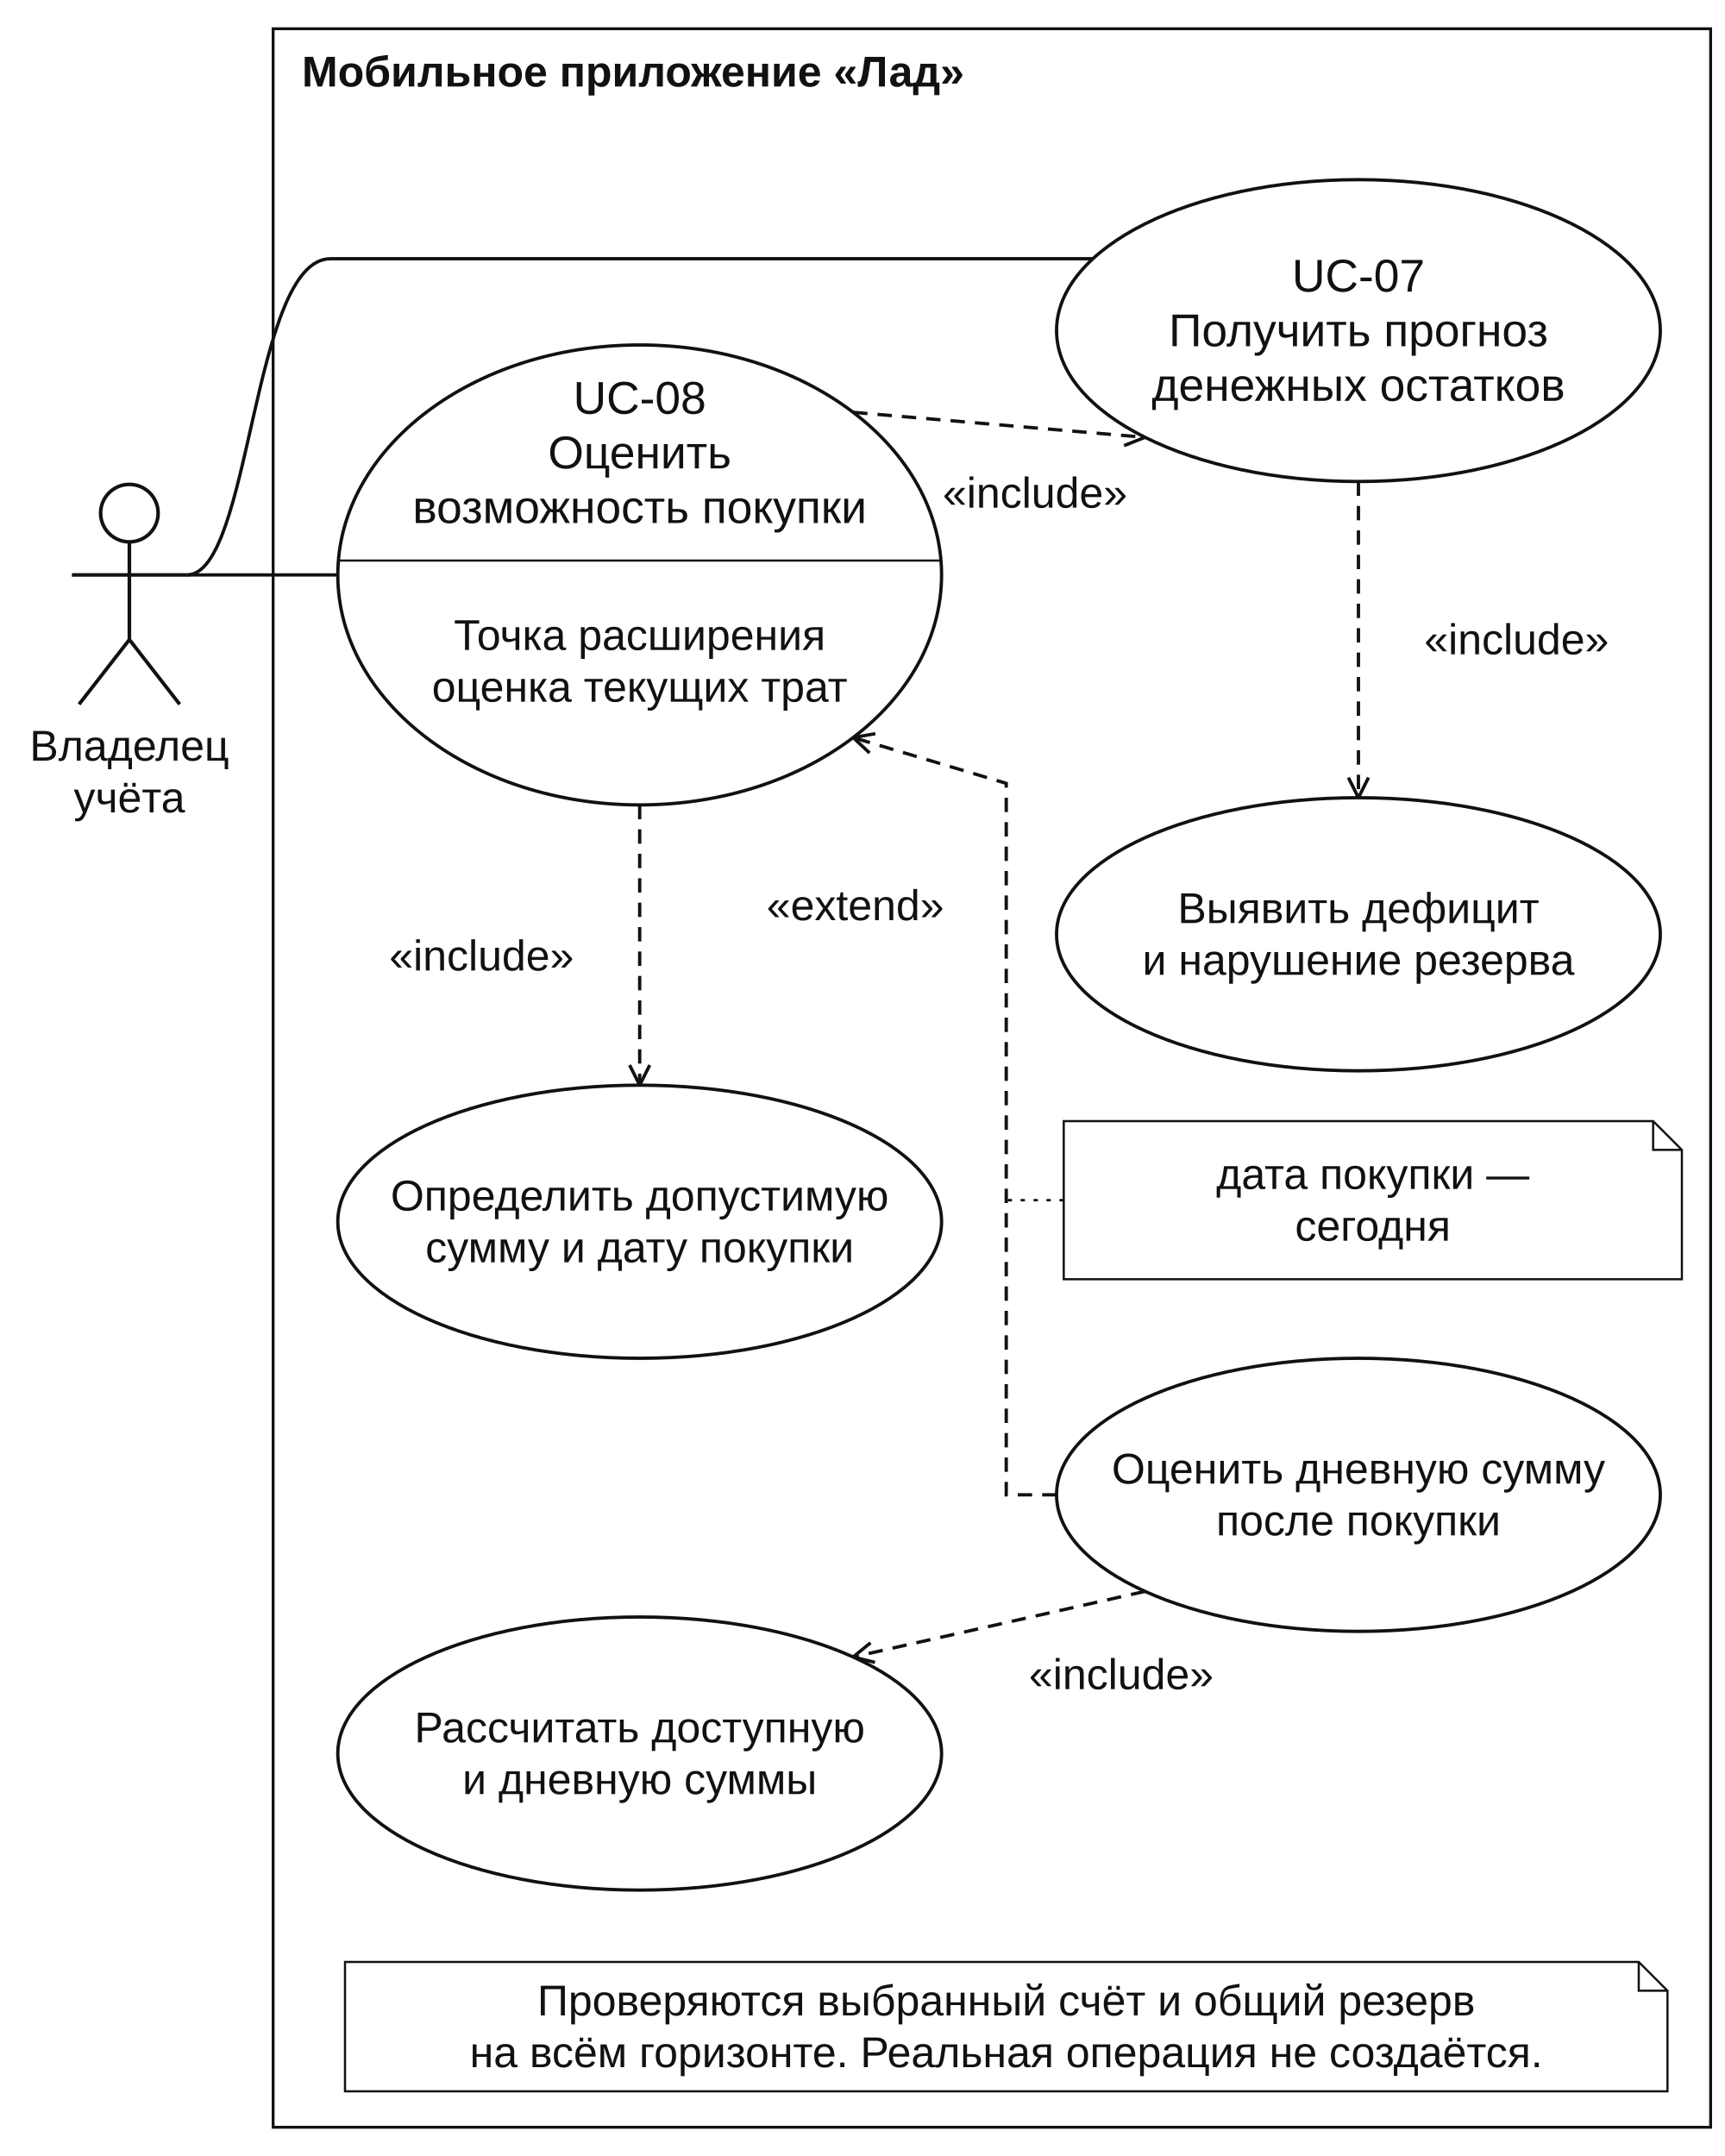
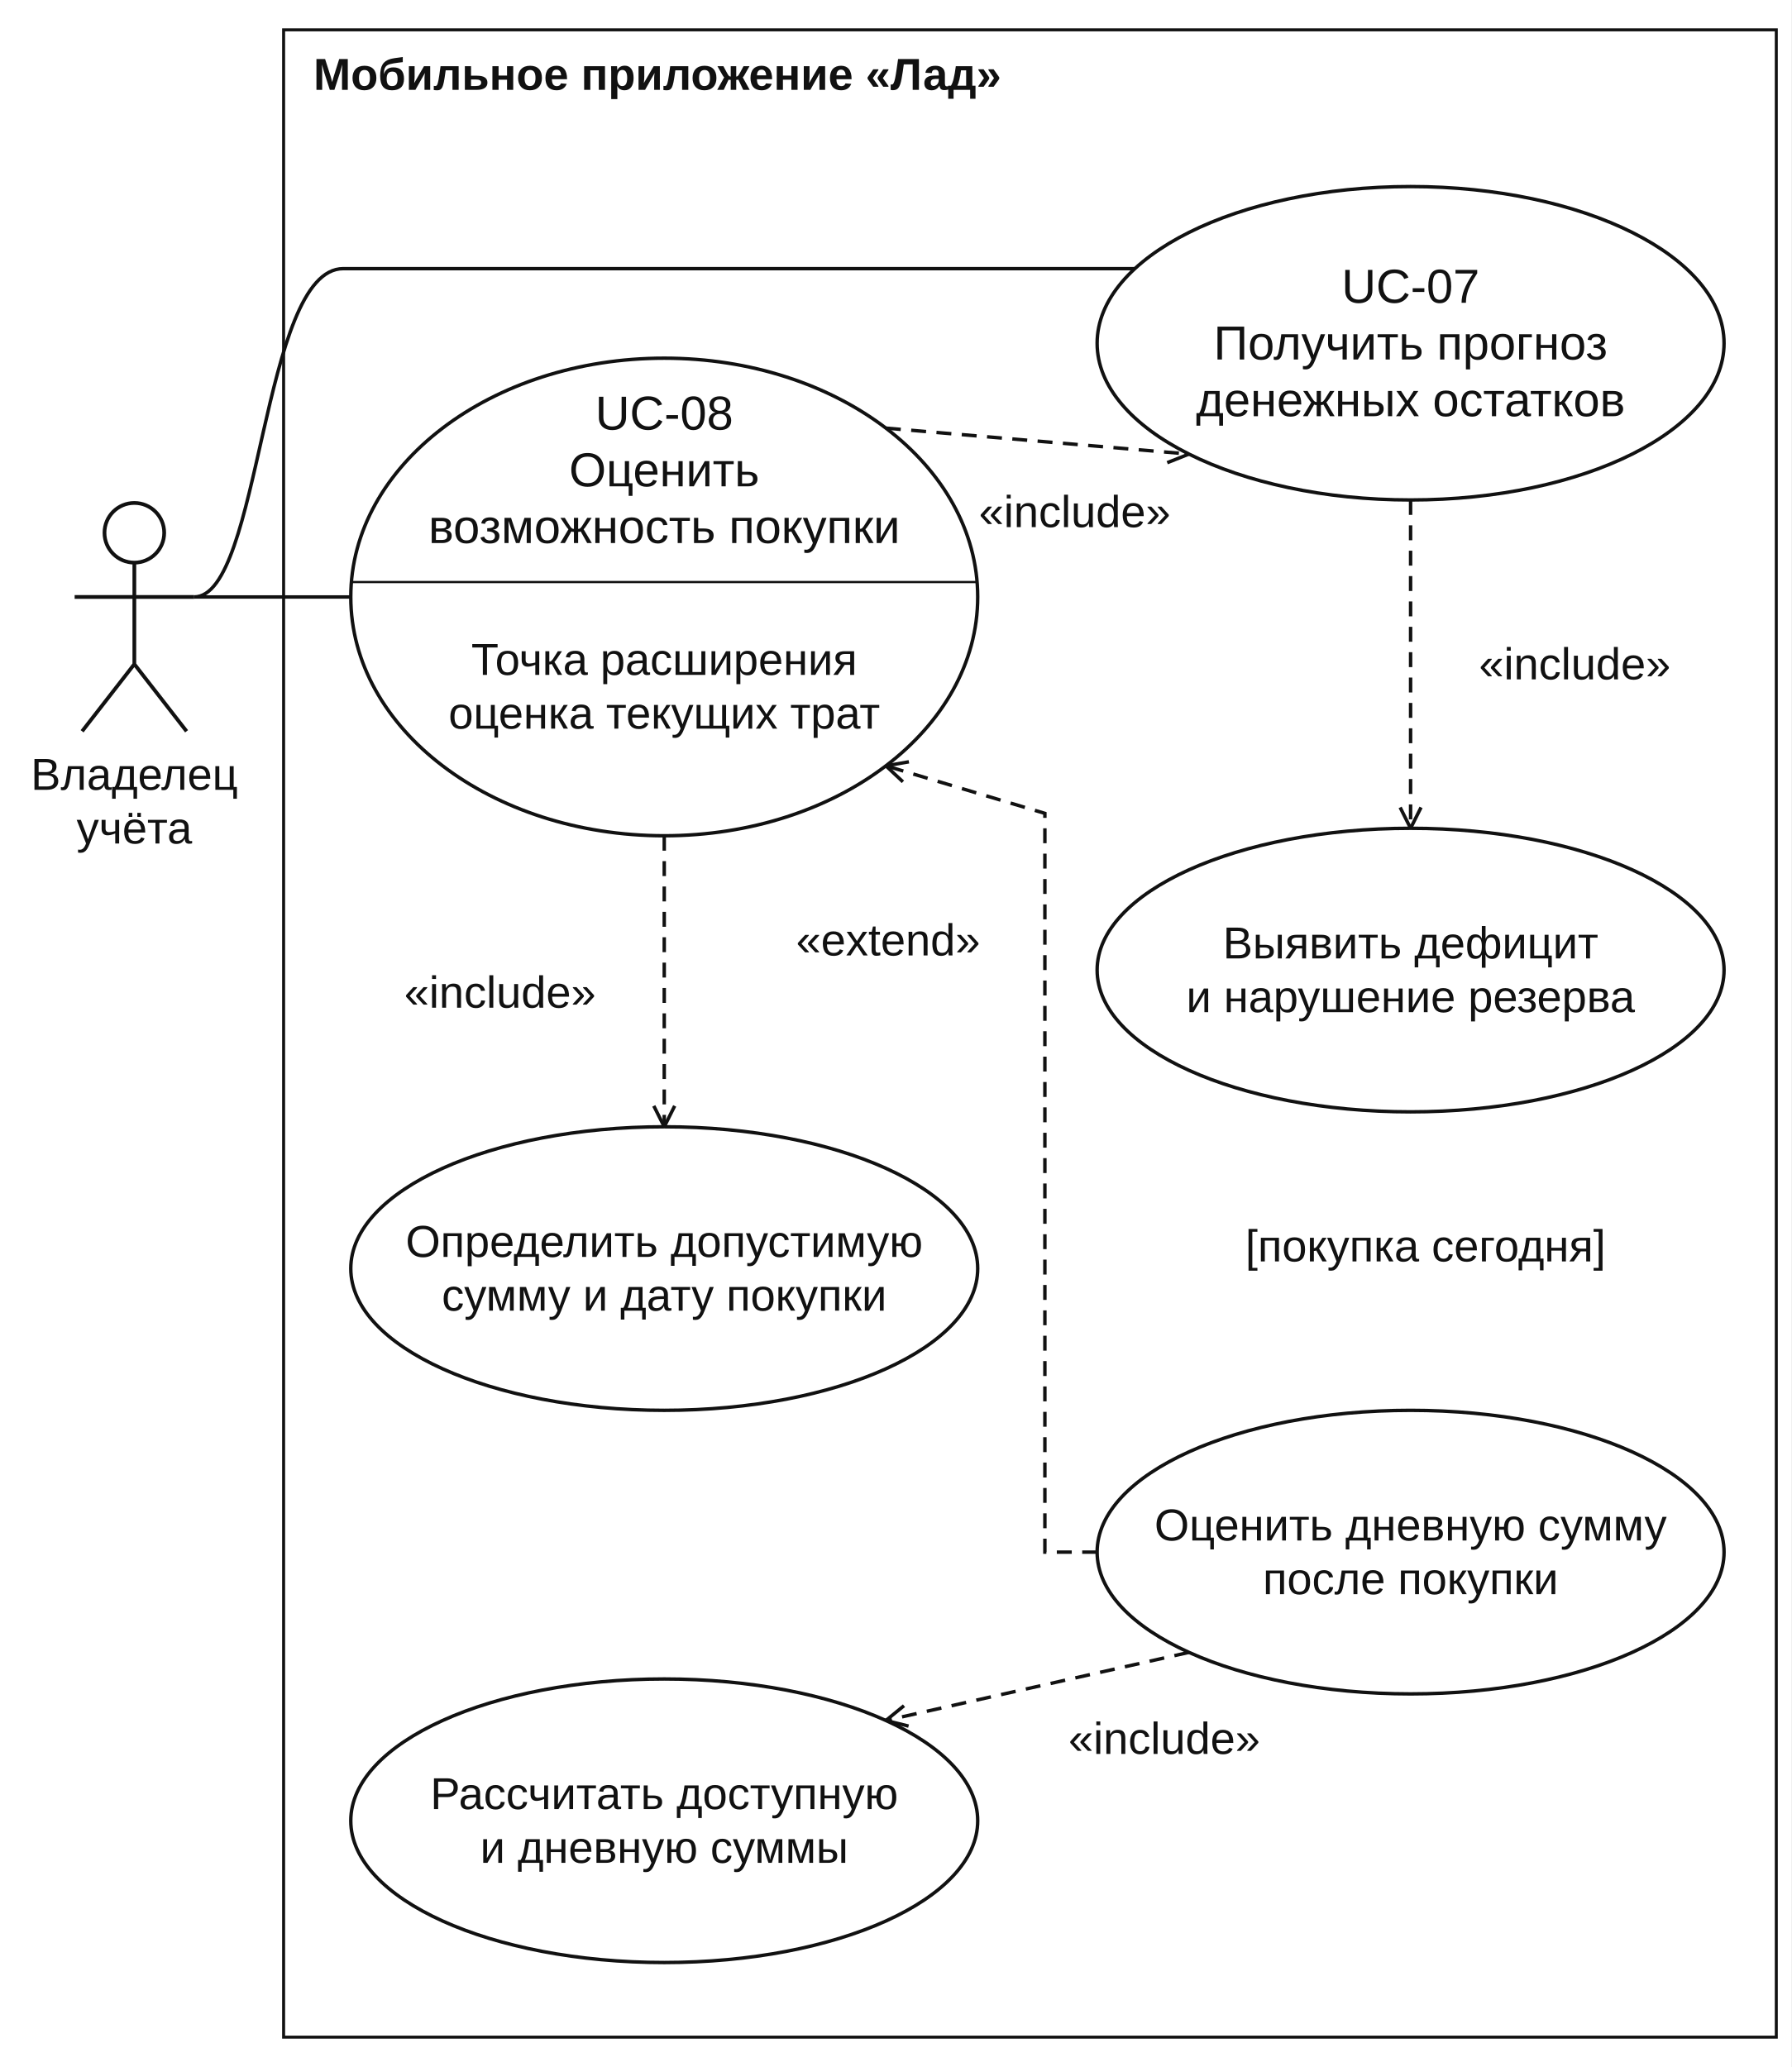
- <svg xmlns="http://www.w3.org/2000/svg" width="1200" height="1500" viewBox="0 0 1200 1500">
-   <rect width="1200" height="1500" fill="white" />
+ <svg xmlns="http://www.w3.org/2000/svg" width="1200" height="1385" viewBox="0 0 1200 1385">
+   <rect width="1200" height="1385" fill="white" />
  <defs>
    <marker id="open-arrow" markerWidth="18" markerHeight="16" refX="16" refY="8" orient="auto" markerUnits="userSpaceOnUse">
      <path d="M 2 1 L 16 8 L 2 15" fill="none" stroke="#111" stroke-width="2.3" />
    </marker>
    <marker id="generalization-arrow" markerWidth="23" markerHeight="22" refX="21" refY="11" orient="auto" markerUnits="userSpaceOnUse">
      <path d="M 1 1 L 21 11 L 1 21 Z" fill="white" stroke="#111" stroke-width="2.3" />
    </marker>
  </defs>
  <g font-family="Arial, sans-serif" fill="#111">
-     <rect data-role="system-boundary" x="190" y="20" width="1000" height="1460" fill="white" stroke="#111" stroke-width="2" />
+     <rect data-role="system-boundary" x="190" y="20" width="1000" height="1345" fill="white" stroke="#111" stroke-width="2" />
    <text x="210" y="60.2" font-size="30" text-anchor="start" font-weight="bold">Мобильное приложение «Лад»</text>
    <path data-from="Owner" data-to="U8" data-relation="association" d="M 130 400 H 235" fill="none" stroke="#111" stroke-width="2.3" />
    <path data-from="Owner" data-to="U7" data-relation="association" d="M 130 400 C 175 400, 175 180, 230 180 H 760.34" fill="none" stroke="#111" stroke-width="2.3" />
    <path data-from="U8" data-to="U7" data-relation="include" d="M 593.49 286.86 L 796.51 304.25" fill="none" stroke="#111" stroke-width="2.3" stroke-dasharray="10 7" marker-end="url(#open-arrow)" />
    <path data-from="U7" data-to="H11" data-relation="include" d="M 945 335 V 555" fill="none" stroke="#111" stroke-width="2.3" stroke-dasharray="10 7" marker-end="url(#open-arrow)" />
    <path data-from="U8" data-to="H12" data-relation="include" d="M 445 560 V 755" fill="none" stroke="#111" stroke-width="2.3" stroke-dasharray="10 7" marker-end="url(#open-arrow)" />
    <path data-from="H13" data-to="U8" data-relation="extend" d="M 735 1040 H 700 V 545 L 593.49 513.14" fill="none" stroke="#111" stroke-width="2.3" stroke-dasharray="10 7" marker-end="url(#open-arrow)" />
    <path data-from="H13" data-to="H14" data-relation="include" d="M 796.51 1107.18 L 593.49 1152.82" fill="none" stroke="#111" stroke-width="2.3" stroke-dasharray="10 7" marker-end="url(#open-arrow)" />
-     <path data-role="note-connector" data-note="C1" d="M 740 835 H 700" fill="none" stroke="#111" stroke-width="1.7" stroke-dasharray="3 6" />
    <g id="U8" data-id="U8" data-role="usecase" data-primary="true" data-title="UC-08 Оценить возможность покупки">
      <ellipse cx="445" cy="400" rx="210" ry="160" fill="white" stroke="#111" stroke-width="2.3" />
      <text x="445" y="287.88" font-size="32" text-anchor="middle">UC-08</text>
      <text x="445" y="325.88" font-size="32" text-anchor="middle">Оценить</text>
      <text x="445" y="363.88" font-size="32" text-anchor="middle">возможность покупки</text>
    </g>
    <g data-role="extension-point" data-owner="U8" data-name="оценка текущих трат">
      <path d="M 235.411 390 H 654.589" fill="none" stroke="#111" stroke-width="1.5" />
      <text x="445" y="452.2" font-size="30" text-anchor="middle">Точка расширения</text>
      <text x="445" y="488.2" font-size="30" text-anchor="middle">оценка текущих трат</text>
    </g>
    <g id="U7" data-id="U7" data-role="usecase" data-primary="true" data-title="UC-07 Получить прогноз денежных остатков">
      <ellipse cx="945" cy="230" rx="210" ry="105" fill="white" stroke="#111" stroke-width="2.3" />
      <text x="945" y="202.88" font-size="32" text-anchor="middle">UC-07</text>
      <text x="945" y="240.88" font-size="32" text-anchor="middle">Получить прогноз</text>
      <text x="945" y="278.88" font-size="32" text-anchor="middle">денежных остатков</text>
    </g>
    <g id="H11" data-id="H11" data-role="usecase" data-primary="false" data-title="Выявить дефицит и нарушение резерва">
      <ellipse cx="945" cy="650" rx="210" ry="95" fill="white" stroke="#111" stroke-width="2.3" />
      <text x="945" y="642.2" font-size="30" text-anchor="middle">Выявить дефицит</text>
      <text x="945" y="678.2" font-size="30" text-anchor="middle">и нарушение резерва</text>
    </g>
    <g id="H12" data-id="H12" data-role="usecase" data-primary="false" data-title="Определить допустимую сумму и дату покупки">
      <ellipse cx="445" cy="850" rx="210" ry="95" fill="white" stroke="#111" stroke-width="2.3" />
      <text x="445" y="842.2" font-size="30" text-anchor="middle">Определить допустимую</text>
      <text x="445" y="878.2" font-size="30" text-anchor="middle">сумму и дату покупки</text>
    </g>
    <g id="H13" data-id="H13" data-role="usecase" data-primary="false" data-title="Оценить дневную сумму после покупки">
      <ellipse cx="945" cy="1040" rx="210" ry="95" fill="white" stroke="#111" stroke-width="2.3" />
      <text x="945" y="1032.2" font-size="30" text-anchor="middle">Оценить дневную сумму</text>
      <text x="945" y="1068.2" font-size="30" text-anchor="middle">после покупки</text>
    </g>
    <g id="H14" data-id="H14" data-role="usecase" data-primary="false" data-title="Рассчитать доступную и дневную суммы">
      <ellipse cx="445" cy="1220" rx="210" ry="95" fill="white" stroke="#111" stroke-width="2.3" />
      <text x="445" y="1212.2" font-size="30" text-anchor="middle">Рассчитать доступную</text>
      <text x="445" y="1248.2" font-size="30" text-anchor="middle">и дневную суммы</text>
    </g>
    <g data-role="relation-label" data-from="U8" data-to="U7">
      <text x="720" y="353.2" font-size="30" text-anchor="middle">«include»</text>
    </g>
    <g data-role="relation-label" data-from="U7" data-to="H11">
      <text x="1055" y="455.2" font-size="30" text-anchor="middle">«include»</text>
    </g>
    <g data-role="relation-label" data-from="U8" data-to="H12">
      <text x="335" y="675.2" font-size="30" text-anchor="middle">«include»</text>
    </g>
    <g data-role="relation-label" data-from="H13" data-to="U8">
      <text x="595" y="640.2" font-size="30" text-anchor="middle">«extend»</text>
    </g>
    <g data-role="relation-label" data-from="H13" data-to="H14">
      <text x="780" y="1175.2" font-size="30" text-anchor="middle">«include»</text>
    </g>
-     <g id="C1" data-role="condition-note" data-from="H13" data-to="U8">
-       <path d="M 740 780 H 1150 L 1170 800 V 890 H 740 Z M 1150 780 V 800 H 1170" fill="white" stroke="#111" stroke-width="1.5" />
-       <text x="955" y="827.2" font-size="30" text-anchor="middle">дата покупки —</text>
-       <text x="955" y="863.2" font-size="30" text-anchor="middle">сегодня</text>
-     </g>
-     <g id="N1" data-role="note">
-       <path d="M 240 1365 H 1140 L 1160 1385 V 1455 H 240 Z M 1140 1365 V 1385 H 1160" fill="white" stroke="#111" stroke-width="1.5" />
-       <text x="700" y="1402.2" font-size="30" text-anchor="middle">Проверяются выбранный счёт и общий резерв</text>
-       <text x="700" y="1438.2" font-size="30" text-anchor="middle">на всём горизонте. Реальная операция не создаётся.</text>
+     <g data-role="condition-label" data-from="H13" data-to="U8">
+       <text x="955" y="845.2" font-size="30" text-anchor="middle">[покупка сегодня]</text>
    </g>
    <g id="Owner" data-role="actor">
      <g fill="none" stroke="#111" stroke-width="2.5">
        <circle cx="90" cy="357" r="20" />
        <path d="M 90 377 V 445 M 50 400 H 130 M 90 445 L 55 490 M 90 445 L 125 490" />
      </g>
      <text x="90" y="529.2" font-size="30" text-anchor="middle">Владелец</text>
      <text x="90" y="565.2" font-size="30" text-anchor="middle">учёта</text>
    </g>
  </g>
</svg>
